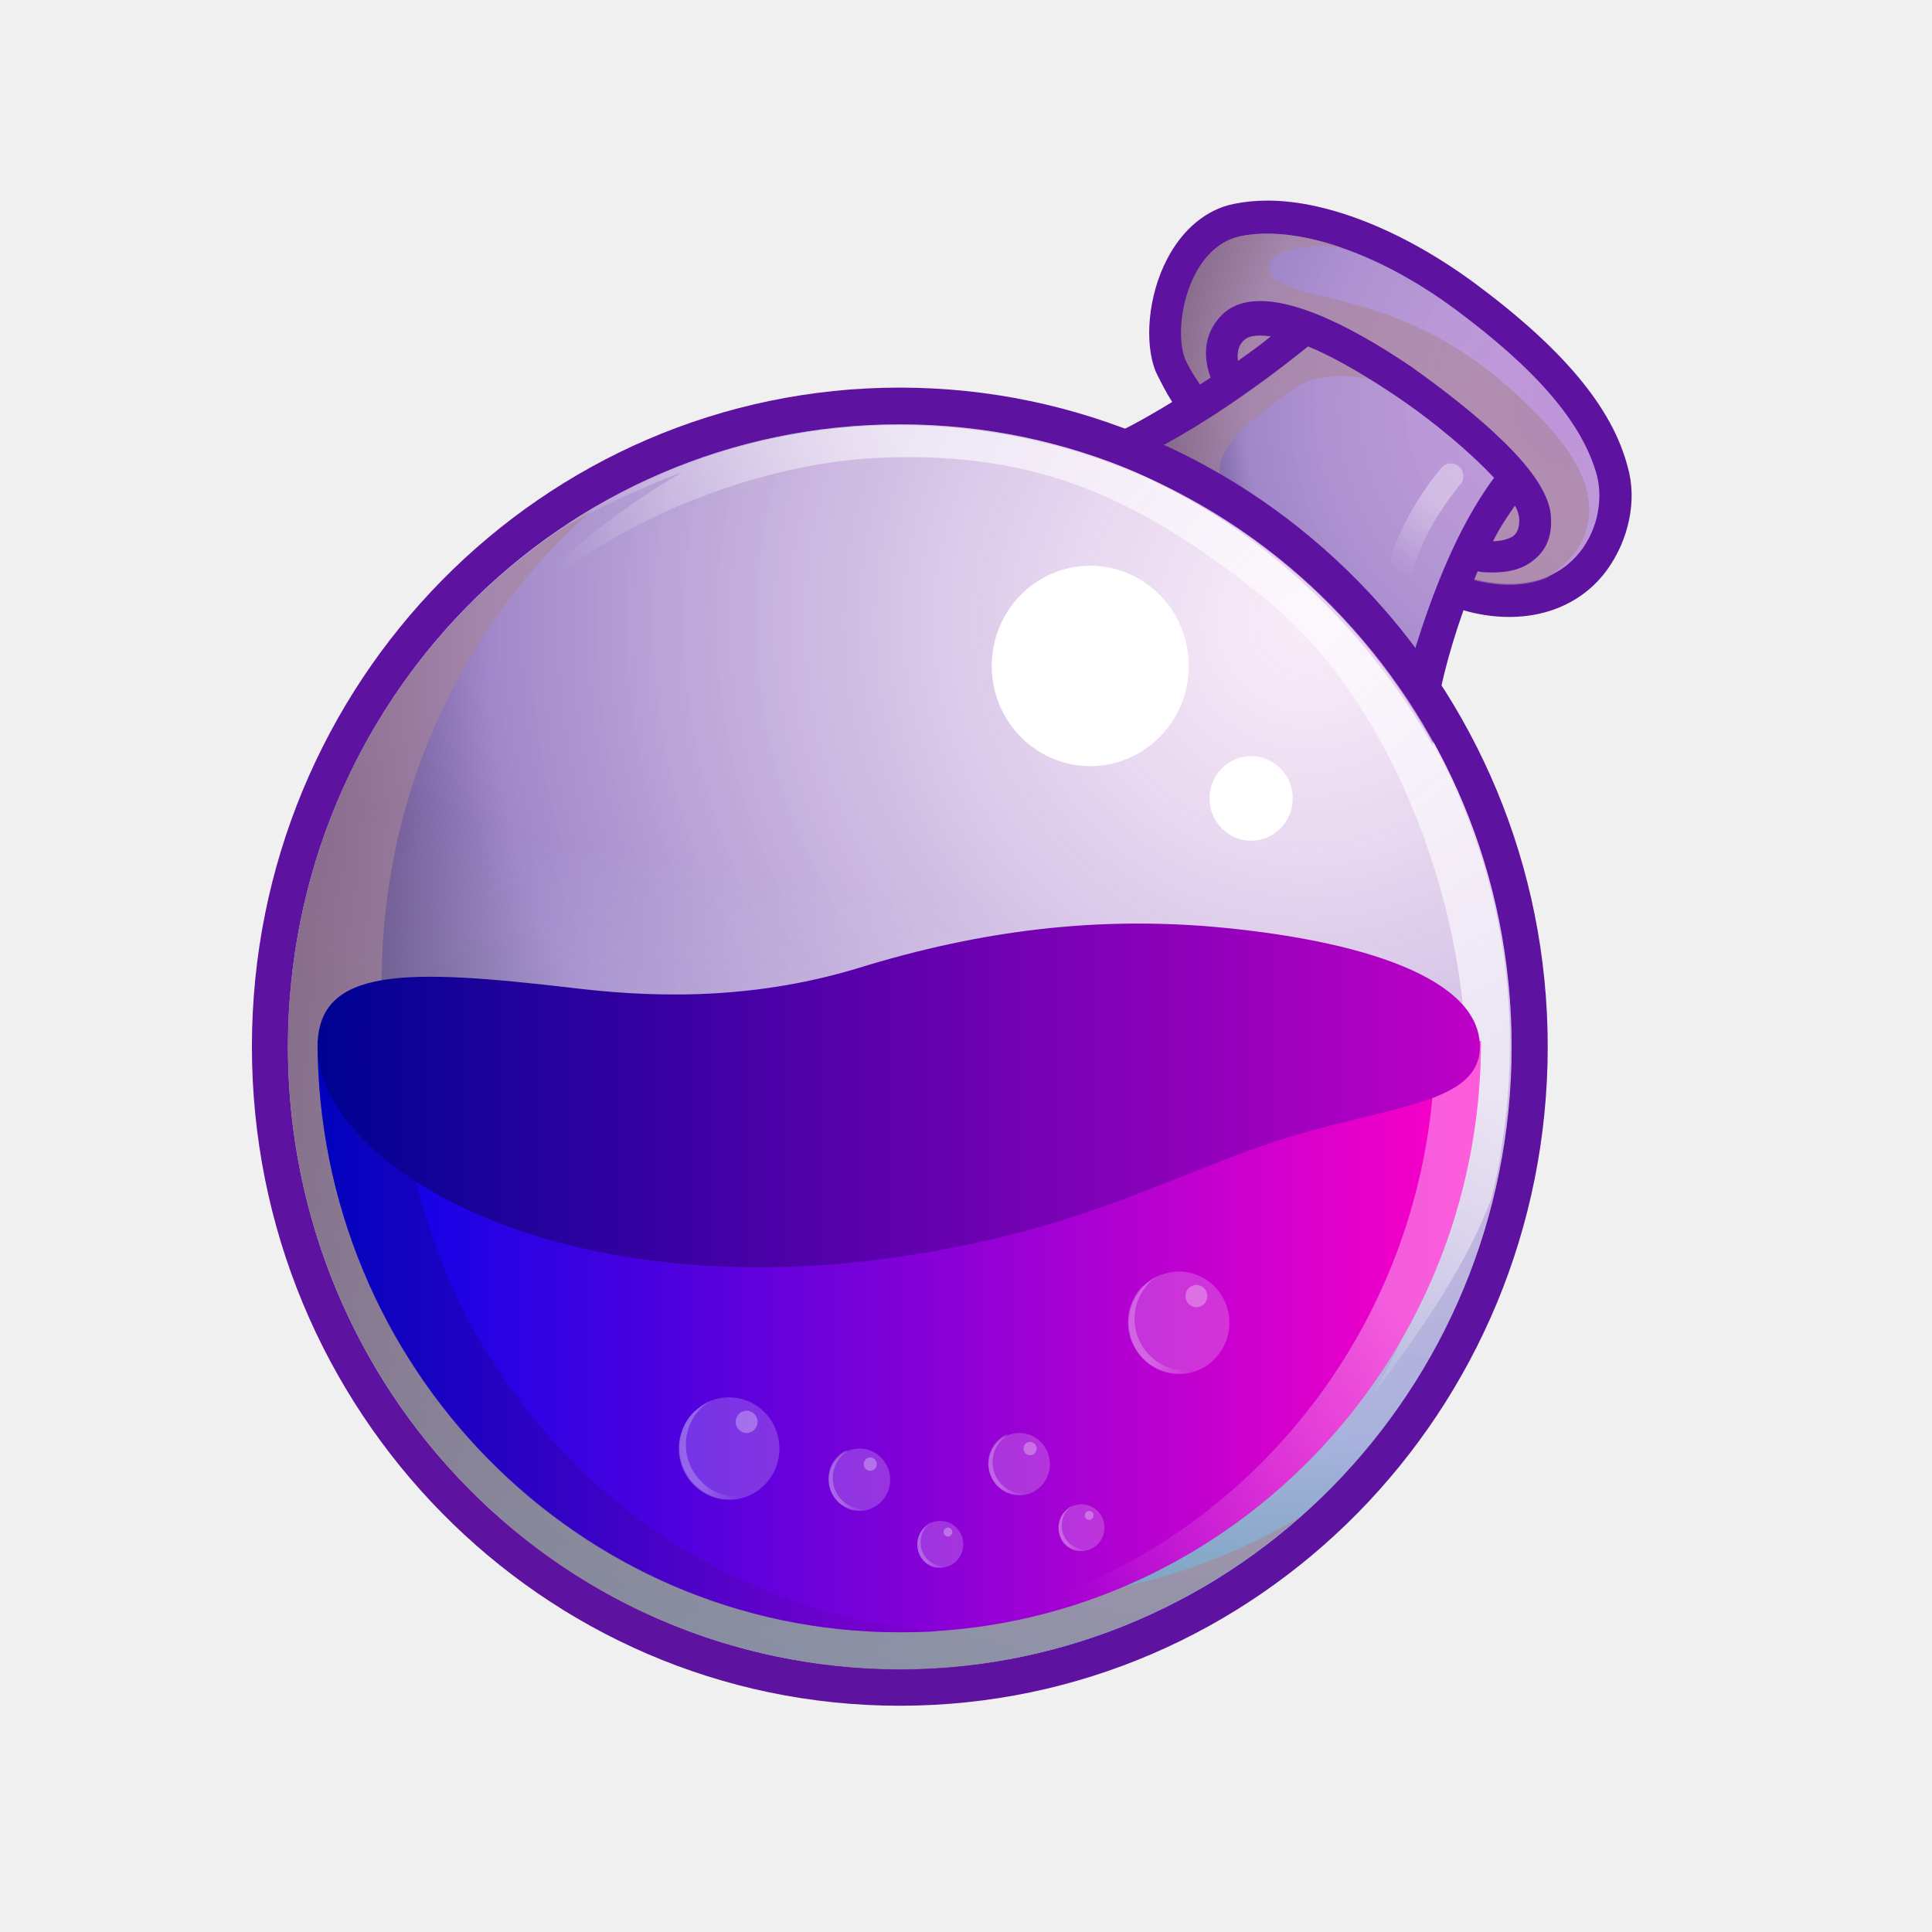
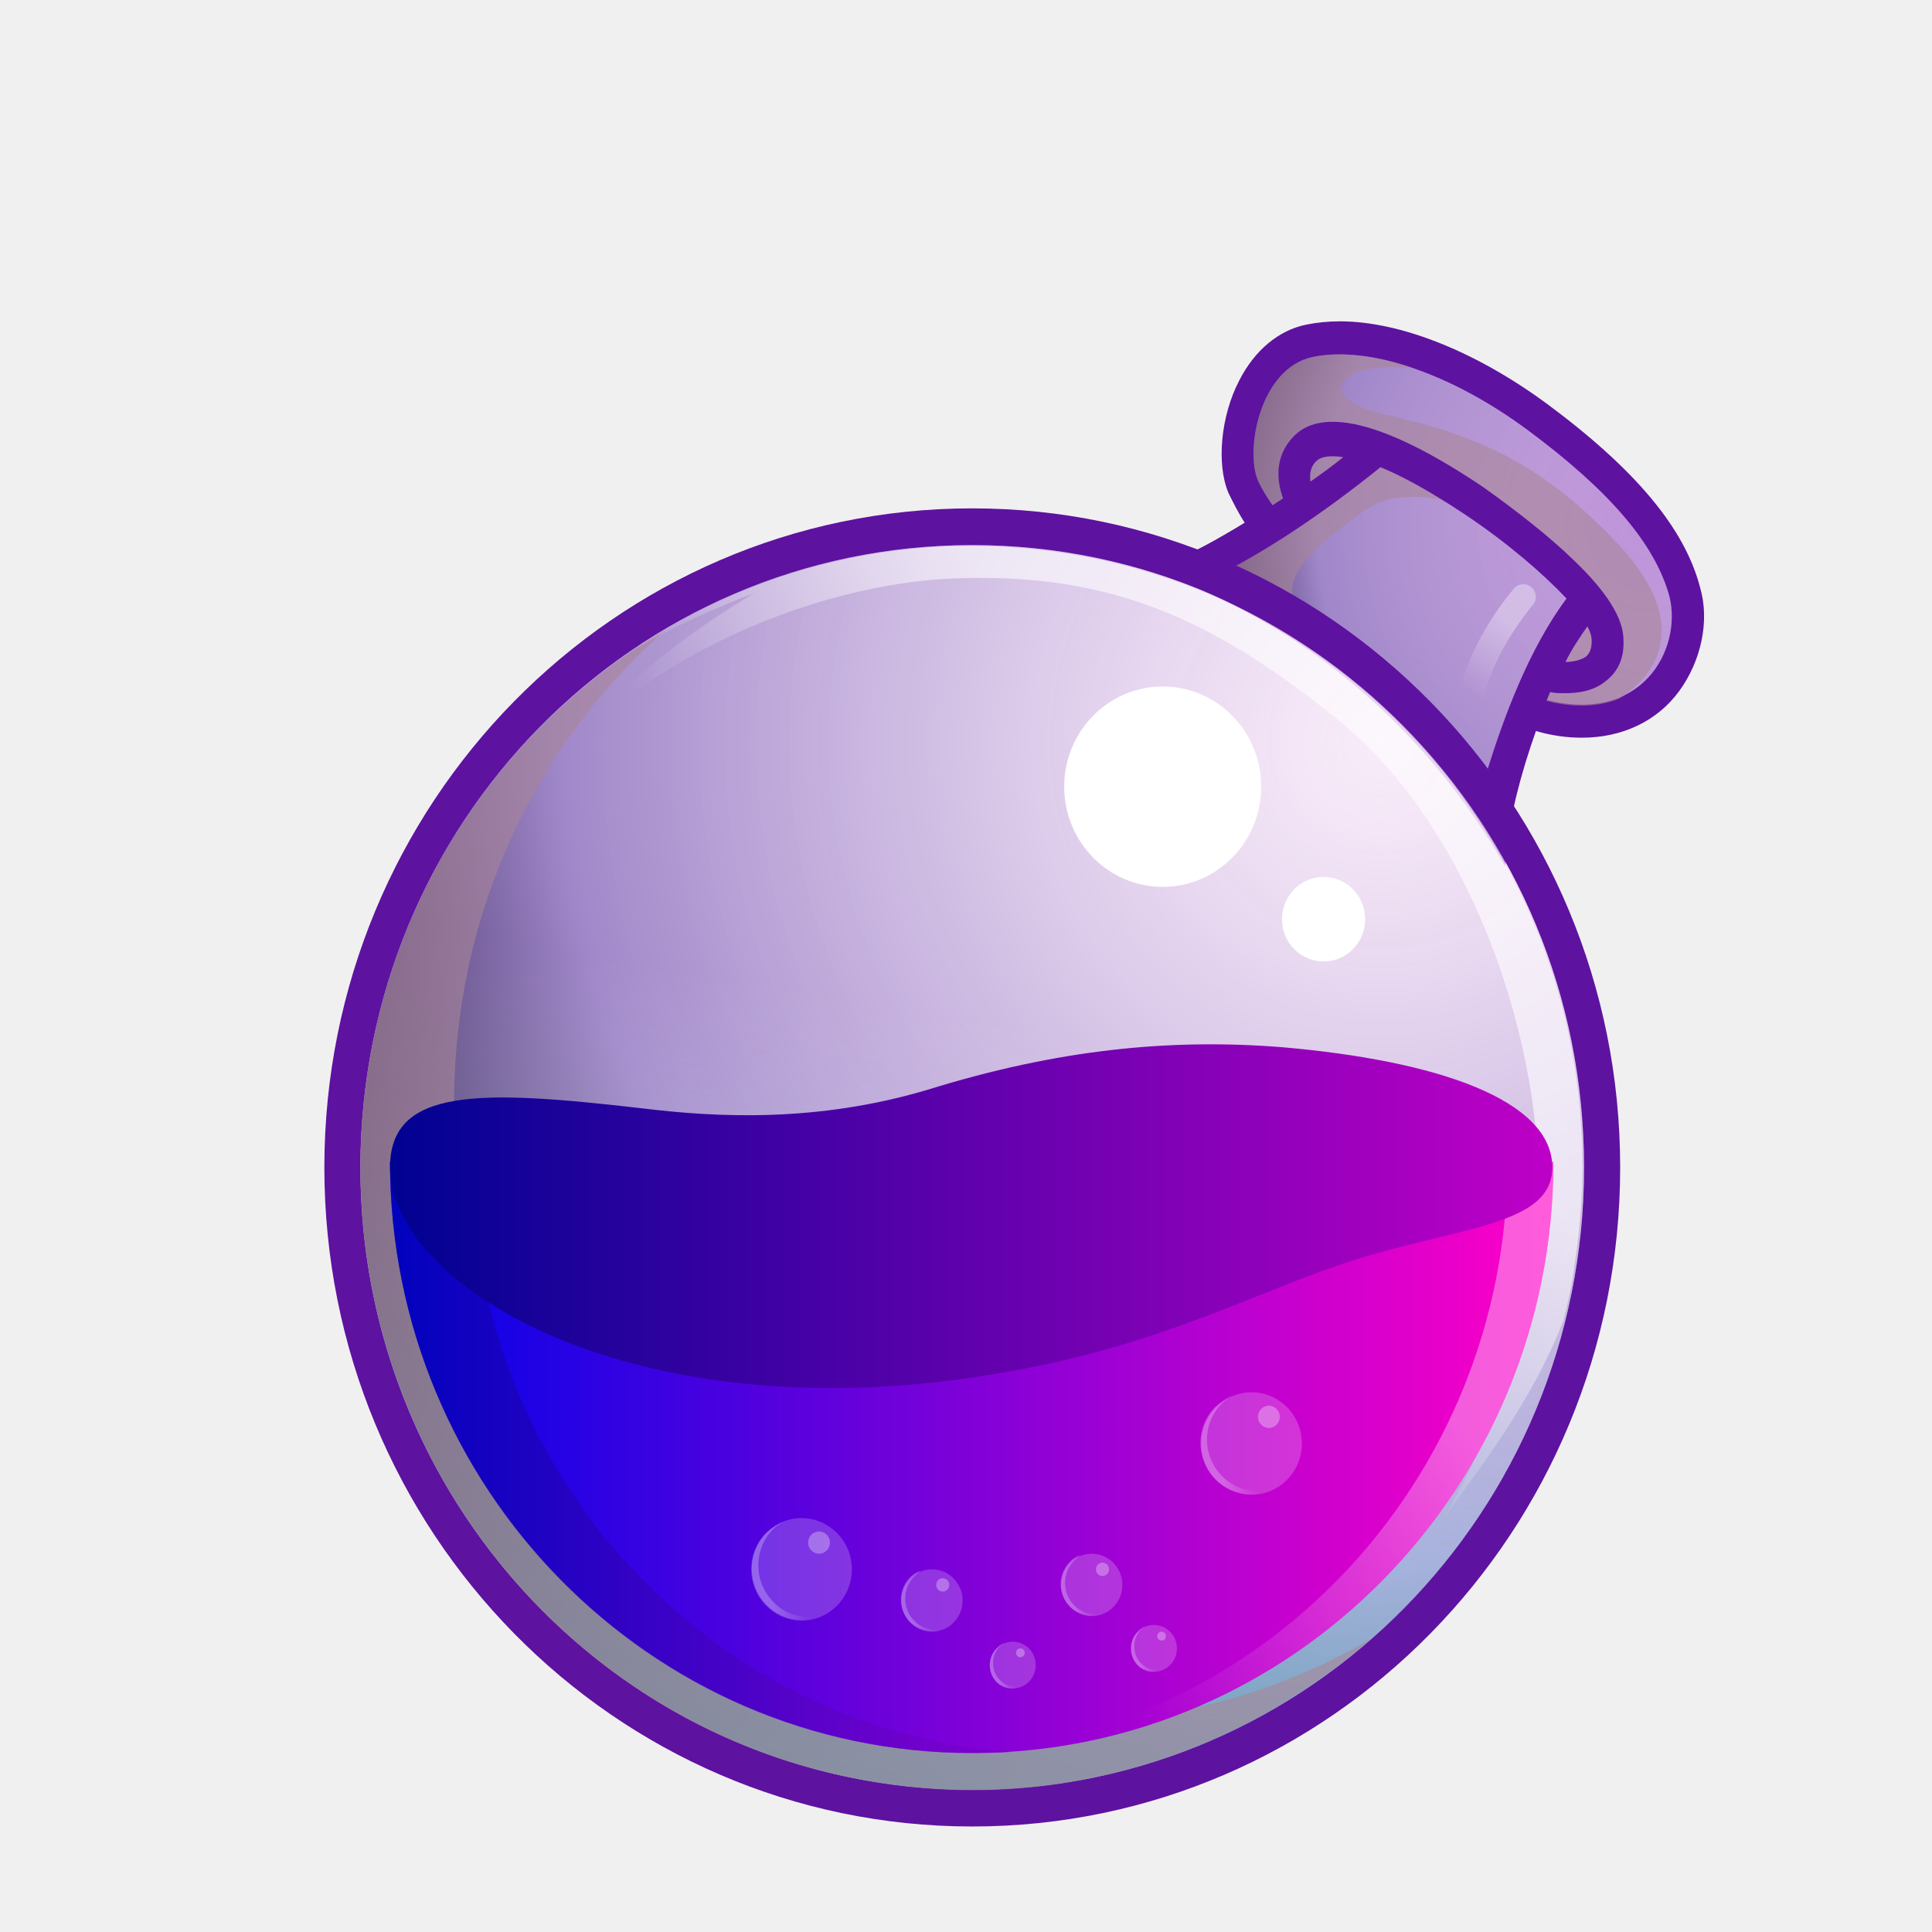
- <svg xmlns="http://www.w3.org/2000/svg" fill="none" viewBox="0 0 800 800">
+ <svg xmlns="http://www.w3.org/2000/svg" fill="none" viewBox="-30 -50 800 800">
  <g clip-path="url(#clip0)">
    <path fill="#5E12A0" d="M673.964 193.237C667.62 168.805 647.227 144.373 610.519 117.174C581.062 95.508 549.792 83.061 524.867 83.061C519.882 83.061 515.35 83.522 510.819 84.445C499.489 86.749 489.519 95.047 483.174 107.494C475.47 122.245 473.658 142.068 478.643 154.053C480.455 157.741 482.721 162.351 485.44 166.5C461.422 181.251 447.826 185.4 446.013 185.861C508.553 207.067 560.669 251.321 593.298 308.944L593.751 303.413C595.111 288.2 599.642 270.683 605.987 252.704C612.332 254.548 618.676 255.47 625.021 255.47C641.788 255.47 656.29 248.555 665.354 236.109C674.418 223.662 678.043 207.067 673.964 193.237Z" />
    <path fill="url(#paint0_radial)" d="M608.706 239.342C649.945 250.867 666.713 218.598 661.275 196.932C655.383 175.265 636.35 153.138 602.814 128.245C569.279 103.352 535.29 93.21 513.537 97.82C491.784 102.43 485.44 136.081 490.878 148.989C493.144 154.06 498.129 161.436 504.927 169.733C496.316 175.726 488.159 180.336 481.361 184.485C523.054 203.385 559.309 232.888 586.5 269.767C589.672 257.321 594.204 246.257 598.282 236.576C601.455 237.037 605.08 237.959 608.706 239.342Z" />
    <path fill="url(#paint1_radial)" d="M372.594 691.101C512.504 691.101 625.924 575.729 625.924 433.41C625.924 291.091 512.504 175.719 372.594 175.719C232.685 175.719 119.265 291.091 119.265 433.41C119.265 575.729 232.685 691.101 372.594 691.101Z" />
    <path fill="#A98698" d="M640.427 175.721C605.985 138.842 576.982 129.161 542.087 121.325C514.896 114.871 522.146 99.197 555.229 102.424C539.367 96.892 524.412 95.509 513.536 97.814C491.783 102.424 485.439 136.076 490.877 148.984C493.143 154.055 498.128 161.43 504.925 169.728C492.69 178.026 482.266 184.019 473.656 188.629C477.735 190.472 482.72 192.777 488.611 196.004C504.019 204.302 520.787 218.132 520.787 218.132C495.409 196.004 500.847 185.863 535.742 160.969C546.618 153.133 566.558 154.055 585.139 163.735C603.719 173.416 625.472 197.848 625.472 197.848L604.626 238.415C605.985 238.876 607.345 239.337 608.704 239.798C621.847 243.486 632.27 242.564 640.427 239.337C649.944 233.344 674.869 213.061 640.427 175.721Z" opacity=".6" />
    <path fill="#5E12A0" d="M541.631 143.45C550.695 147.138 562.478 153.592 576.979 163.273C594.2 174.797 609.155 187.705 618.672 197.847C602.811 219.052 592.388 248.094 586.043 268.377C589.215 272.987 592.841 277.597 596.013 282.207C599.185 270.682 604.624 253.626 611.875 236.569C613.687 237.03 615.953 237.03 618.219 237.03C623.657 237.03 630.002 236.108 634.987 231.96C638.612 229.194 642.691 224.123 642.238 214.903C642.238 206.144 635.44 195.081 621.391 181.712C611.421 172.031 597.826 161.429 584.23 151.748C545.257 125.472 518.066 118.096 505.83 130.543C497.672 138.84 498.579 148.982 501.298 156.358C486.796 166.039 474.56 172.953 466.403 177.563C471.841 179.407 476.826 181.712 482.264 184.017C496.766 176.18 517.613 162.812 541.631 143.45ZM627.283 209.371C628.642 211.676 629.095 213.981 629.095 215.364C629.095 219.513 627.736 220.896 626.83 221.818C625.017 223.201 621.391 224.123 618.219 224.123C620.938 218.591 624.11 213.981 627.283 209.371ZM515.347 140.684C516.706 139.301 520.332 138.379 526.223 139.301C521.691 142.989 517.159 146.216 512.628 149.443C512.174 146.216 512.627 142.989 515.347 140.684Z" />
    <path fill="#5E12A0" d="M372.596 160.503C224.405 160.503 104.311 282.664 104.311 433.406C104.311 584.149 224.405 706.31 372.596 706.31C520.786 706.31 640.88 584.149 640.88 433.406C640.88 282.664 520.333 160.503 372.596 160.503ZM372.596 691.098C232.562 691.098 119.266 575.851 119.266 433.406C119.266 290.962 232.562 175.715 372.596 175.715C512.629 175.715 625.925 290.962 625.925 433.406C625.925 575.851 512.176 691.098 372.596 691.098Z" />
    <path fill="url(#paint2_linear)" d="M372.594 691.101C512.504 691.101 625.924 575.729 625.924 433.41C625.924 291.091 512.504 175.719 372.594 175.719C232.685 175.719 119.265 291.091 119.265 433.41C119.265 575.729 232.685 691.101 372.594 691.101Z" opacity=".6" />
    <path fill="#A98698" d="M370.783 659.75C232.562 637.161 138.754 504.858 161.413 364.258C171.383 302.025 202.199 249.011 245.705 210.75C182.259 248.089 135.128 313.088 122.439 392.378C100.233 532.978 194.042 665.281 331.809 687.87C408.851 700.777 483.173 676.345 538.008 628.403C489.517 656.984 430.603 669.43 370.783 659.75Z" opacity=".6" />
    <path fill="url(#paint3_linear)" d="M412.93 179.411C349.031 168.808 286.945 183.56 236.189 216.29C235.282 217.212 234.376 218.133 234.376 218.133C253.863 206.148 282.413 195.545 282.413 195.545C208.998 238.878 186.339 288.203 186.339 288.203C214.889 231.963 298.728 192.318 364.439 189.552C430.151 186.786 473.203 206.609 525.772 249.481C578.342 292.813 610.064 381.322 606.892 451.392C604.173 521.462 567.918 578.163 567.918 578.163C592.844 545.433 607.799 521.462 617.315 497.03C619.128 489.654 620.941 482.278 621.847 474.441C644.506 334.302 551.151 201.999 412.93 179.411Z" opacity=".6" />
    <path fill="url(#paint4_linear)" d="M613.235 431.104C613.235 566.173 505.377 675.887 372.595 675.887C239.812 675.887 131.501 566.173 131.501 431.104H613.235Z" />
    <g opacity=".6">
      <path fill="url(#paint5_linear)" d="M594.201 431.104C594.201 562.946 491.781 670.817 363.077 675.887C366.25 675.887 369.422 675.887 372.594 675.887C505.377 675.887 613.234 566.173 613.234 431.104H594.201Z" opacity=".6" />
    </g>
    <g opacity=".7">
      <path fill="url(#paint6_linear)" d="M165.49 431.104H131.501C131.501 566.173 239.359 675.887 372.142 675.887C378.033 675.887 383.471 675.887 388.909 675.426C264.284 666.207 165.49 560.18 165.49 431.104Z" opacity=".7" />
    </g>
    <path fill="url(#paint7_linear)" d="M612.781 433.407C612.781 405.287 564.744 389.153 500.845 383.621C454.621 379.933 407.943 384.543 354.467 401.138C308.243 414.968 266.55 412.663 236.187 408.975C168.662 401.138 131.501 400.216 131.501 433.407C131.501 481.35 227.576 541.278 371.688 520.533C444.651 509.931 482.265 488.264 525.317 473.513C571.995 457.839 612.781 458.3 612.781 433.407Z" />
    <path fill="#fff" d="M451.448 317.236C473.974 317.236 492.234 298.661 492.234 275.747C492.234 252.833 473.974 234.258 451.448 234.258C428.922 234.258 410.661 252.833 410.661 275.747C410.661 298.661 428.922 317.236 451.448 317.236Z" />
    <path fill="#fff" d="M518.067 348.13C527.578 348.13 535.288 340.287 535.288 330.612C535.288 320.938 527.578 313.095 518.067 313.095C508.556 313.095 500.846 320.938 500.846 330.612C500.846 340.287 508.556 348.13 518.067 348.13Z" />
    <g opacity=".6">
      <path fill="url(#paint8_linear)" d="M579.703 242.563C579.25 242.563 578.796 242.563 578.796 242.563C576.077 242.102 574.265 239.336 574.718 236.109C578.796 214.904 596.017 194.62 596.924 193.698C598.736 191.393 602.362 191.393 604.175 193.237C606.441 195.081 606.44 198.769 604.628 200.613C604.175 201.074 588.313 219.975 584.688 238.414C584.235 241.18 581.969 242.563 579.703 242.563Z" opacity=".6" />
    </g>
    <path fill="#fff" d="M355.905 625.64C362.913 625.64 368.594 619.861 368.594 612.732C368.594 605.604 362.913 599.825 355.905 599.825C348.897 599.825 343.216 605.604 343.216 612.732C343.216 619.861 348.897 625.64 355.905 625.64Z" opacity=".2" />
    <g opacity=".4">
      <path fill="url(#paint9_linear)" d="M348.577 621.135C343.592 616.065 343.592 607.767 348.577 602.696C349.484 601.774 350.39 601.313 351.296 600.391C349.484 600.852 348.124 601.774 346.765 603.157C341.78 608.228 341.78 616.526 346.765 621.596C350.843 625.745 357.188 626.667 362.173 623.901C357.641 625.745 352.203 624.823 348.577 621.135Z" opacity=".6" />
    </g>
    <path fill="#fff" d="M360.361 609.042C361.863 609.042 363.08 607.804 363.08 606.276C363.08 604.749 361.863 603.51 360.361 603.51C358.859 603.51 357.642 604.749 357.642 606.276C357.642 607.804 358.859 609.042 360.361 609.042Z" opacity=".3" />
    <path fill="#fff" d="M422.07 619.19C429.078 619.19 434.759 613.411 434.759 606.282C434.759 599.153 429.078 593.375 422.07 593.375C415.062 593.375 409.381 599.153 409.381 606.282C409.381 613.411 415.062 619.19 422.07 619.19Z" opacity=".2" />
    <g opacity=".4">
      <path fill="url(#paint10_linear)" d="M414.742 614.685C409.757 609.614 409.757 601.317 414.742 596.246C415.648 595.324 416.555 594.863 417.461 593.941C415.648 594.402 414.289 595.324 412.929 596.707C407.944 601.778 407.944 610.075 412.929 615.146C417.008 619.295 423.352 620.217 428.337 617.451C423.806 619.295 418.367 618.373 414.742 614.685Z" opacity=".6" />
    </g>
    <path fill="#fff" d="M426.526 602.592C428.027 602.592 429.245 601.354 429.245 599.826C429.245 598.298 428.027 597.06 426.526 597.06C425.024 597.06 423.806 598.298 423.806 599.826C423.806 601.354 425.024 602.592 426.526 602.592Z" opacity=".3" />
    <path fill="#fff" d="M389.361 649.153C394.617 649.153 398.878 644.819 398.878 639.472C398.878 634.126 394.617 629.792 389.361 629.792C384.105 629.792 379.845 634.126 379.845 639.472C379.845 644.819 384.105 649.153 389.361 649.153Z" opacity=".2" />
    <g opacity=".4">
      <path fill="url(#paint11_linear)" d="M383.923 645.57C380.298 641.882 380.298 635.429 383.923 631.741C384.376 631.28 385.283 630.819 385.736 630.358C384.376 630.819 383.47 631.741 382.564 632.663C378.938 636.351 378.938 642.805 382.564 646.492C385.736 649.719 390.268 650.18 394.346 647.875C390.721 649.258 386.642 648.336 383.923 645.57Z" opacity=".6" />
    </g>
    <path fill="#fff" d="M392.532 636.243C393.534 636.243 394.345 635.418 394.345 634.4C394.345 633.381 393.534 632.556 392.532 632.556C391.531 632.556 390.72 633.381 390.72 634.4C390.72 635.418 391.531 636.243 392.532 636.243Z" opacity=".3" />
    <path fill="#fff" d="M447.825 642.238C453.081 642.238 457.342 637.904 457.342 632.558C457.342 627.211 453.081 622.877 447.825 622.877C442.569 622.877 438.308 627.211 438.308 632.558C438.308 637.904 442.569 642.238 447.825 642.238Z" opacity=".2" />
    <g opacity=".4">
      <path fill="url(#paint12_linear)" d="M442.387 638.656C438.761 634.968 438.761 628.514 442.387 624.826C442.84 624.365 443.746 623.904 444.199 623.443C442.84 623.904 441.934 624.826 441.027 625.748C437.402 629.436 437.402 635.89 441.027 639.578C444.199 642.805 448.731 643.266 452.81 640.961C449.184 642.344 445.106 641.422 442.387 638.656Z" opacity=".6" />
    </g>
    <path fill="#fff" d="M450.996 629.338C451.997 629.338 452.809 628.512 452.809 627.494C452.809 626.475 451.997 625.65 450.996 625.65C449.995 625.65 449.183 626.475 449.183 627.494C449.183 628.512 449.995 629.338 450.996 629.338Z" opacity=".3" />
    <path fill="#fff" d="M301.896 621.034C313.41 621.034 322.743 611.54 322.743 599.829C322.743 588.118 313.41 578.624 301.896 578.624C290.383 578.624 281.05 588.118 281.05 599.829C281.05 611.54 290.383 621.034 301.896 621.034Z" opacity=".2" />
    <g opacity=".4">
      <path fill="url(#paint13_linear)" d="M290.128 613.192C281.971 604.895 281.971 591.526 290.128 583.228C291.488 581.845 292.847 580.923 294.66 580.001C291.941 580.923 289.675 582.767 287.409 584.611C279.252 592.909 279.252 606.278 287.409 614.575C294.207 621.49 304.63 622.873 312.787 617.802C305.083 621.029 296.019 619.646 290.128 613.192Z" opacity=".6" />
    </g>
    <path fill="#fff" d="M309.15 593.372C311.653 593.372 313.682 591.308 313.682 588.762C313.682 586.216 311.653 584.152 309.15 584.152C306.647 584.152 304.618 586.216 304.618 588.762C304.618 591.308 306.647 593.372 309.15 593.372Z" opacity=".3" />
    <path fill="#fff" d="M488.23 568.936C499.743 568.936 509.076 559.442 509.076 547.731C509.076 536.019 499.743 526.525 488.23 526.525C476.717 526.525 467.383 536.019 467.383 547.731C467.383 559.442 476.717 568.936 488.23 568.936Z" opacity=".2" />
    <g opacity=".4">
      <path fill="url(#paint14_linear)" d="M475.92 561.103C467.763 552.805 467.763 539.436 475.92 531.139C477.28 529.756 478.639 528.834 480.452 527.912C477.733 528.834 475.467 530.678 473.201 532.521C465.044 540.819 465.044 554.188 473.201 562.486C479.999 569.4 490.422 570.783 498.579 565.713C490.875 568.939 482.265 567.556 475.92 561.103Z" opacity=".6" />
    </g>
    <path fill="#fff" d="M495.407 541.282C497.91 541.282 499.939 539.218 499.939 536.672C499.939 534.126 497.91 532.062 495.407 532.062C492.904 532.062 490.875 534.126 490.875 536.672C490.875 539.218 492.904 541.282 495.407 541.282Z" opacity=".3" />
  </g>
  <defs>
    <radialGradient id="paint0_radial" cx="0" cy="0" r="1" gradientTransform="translate(653.009 167.889) scale(202.547 206.035)" gradientUnits="userSpaceOnUse">
      <stop stop-color="#FFEAFF" stop-opacity=".6" />
      <stop offset=".681" stop-color="#A087C9" />
      <stop offset="1" stop-color="#10002F" />
    </radialGradient>
    <radialGradient id="paint1_radial" cx="0" cy="0" r="1" gradientTransform="translate(540.32 255.753) scale(495.56 504.093)" gradientUnits="userSpaceOnUse">
      <stop stop-color="#FFEAFF" stop-opacity=".6" />
      <stop offset=".681" stop-color="#A087C9" />
      <stop offset="1" stop-color="#10002F" />
    </radialGradient>
    <linearGradient id="paint2_linear" x1="331.959" x2="415.726" y1="687.445" y2="179.399" gradientUnits="userSpaceOnUse">
      <stop stop-color="#81FFFF" />
      <stop offset=".62" stop-color="#fff" stop-opacity="0" />
    </linearGradient>
    <linearGradient id="paint3_linear" x1="551.129" x2="338.385" y1="258.408" y2="450.302" gradientUnits="userSpaceOnUse">
      <stop offset=".289" stop-color="#fff" />
      <stop offset=".78" stop-color="#fff" stop-opacity="0" />
    </linearGradient>
    <linearGradient id="paint4_linear" x1="131.705" x2="613.118" y1="553.353" y2="553.353" gradientUnits="userSpaceOnUse">
      <stop stop-color="#0002E9" />
      <stop offset=".995" stop-color="#FF00C7" />
    </linearGradient>
    <linearGradient id="paint5_linear" x1="635.906" x2="369.659" y1="452.584" y2="699.942" gradientUnits="userSpaceOnUse">
      <stop offset=".289" stop-color="#fff" />
      <stop offset=".78" stop-color="#fff" stop-opacity="0" />
    </linearGradient>
    <linearGradient id="paint6_linear" x1="131.705" x2="389.259" y1="553.352" y2="553.352" gradientUnits="userSpaceOnUse">
      <stop stop-color="#000292" />
      <stop offset=".995" stop-color="#7D00C7" />
    </linearGradient>
    <linearGradient id="paint7_linear" x1="132.029" x2="612.795" y1="453.743" y2="453.743" gradientUnits="userSpaceOnUse">
      <stop stop-color="#000292" />
      <stop offset=".995" stop-color="#BE00C7" />
    </linearGradient>
    <linearGradient id="paint8_linear" x1="604.91" x2="569.494" y1="191.453" y2="248.03" gradientUnits="userSpaceOnUse">
      <stop offset=".289" stop-color="#fff" />
      <stop offset=".78" stop-color="#fff" stop-opacity="0" />
    </linearGradient>
    <linearGradient id="paint9_linear" x1="343.013" x2="362.187" y1="613.233" y2="613.233" gradientUnits="userSpaceOnUse">
      <stop offset=".289" stop-color="#fff" />
      <stop offset=".78" stop-color="#fff" stop-opacity="0" />
    </linearGradient>
    <linearGradient id="paint10_linear" x1="409.132" x2="428.305" y1="606.695" y2="606.695" gradientUnits="userSpaceOnUse">
      <stop offset=".289" stop-color="#fff" />
      <stop offset=".78" stop-color="#fff" stop-opacity="0" />
    </linearGradient>
    <linearGradient id="paint11_linear" x1="379.785" x2="394.18" y1="639.688" y2="639.688" gradientUnits="userSpaceOnUse">
      <stop offset=".289" stop-color="#fff" />
      <stop offset=".78" stop-color="#fff" stop-opacity="0" />
    </linearGradient>
    <linearGradient id="paint12_linear" x1="438.053" x2="452.447" y1="632.755" y2="632.755" gradientUnits="userSpaceOnUse">
      <stop offset=".289" stop-color="#fff" />
      <stop offset=".78" stop-color="#fff" stop-opacity="0" />
    </linearGradient>
    <linearGradient id="paint13_linear" x1="281.083" x2="312.395" y1="600.365" y2="600.365" gradientUnits="userSpaceOnUse">
      <stop offset=".289" stop-color="#fff" />
      <stop offset=".78" stop-color="#fff" stop-opacity="0" />
    </linearGradient>
    <linearGradient id="paint14_linear" x1="467.049" x2="498.361" y1="548.259" y2="548.259" gradientUnits="userSpaceOnUse">
      <stop offset=".289" stop-color="#fff" />
      <stop offset=".78" stop-color="#fff" stop-opacity="0" />
    </linearGradient>
    <clipPath id="clip0">
      <rect width="800" height="800" fill="#fff" />
    </clipPath>
  </defs>
</svg>
